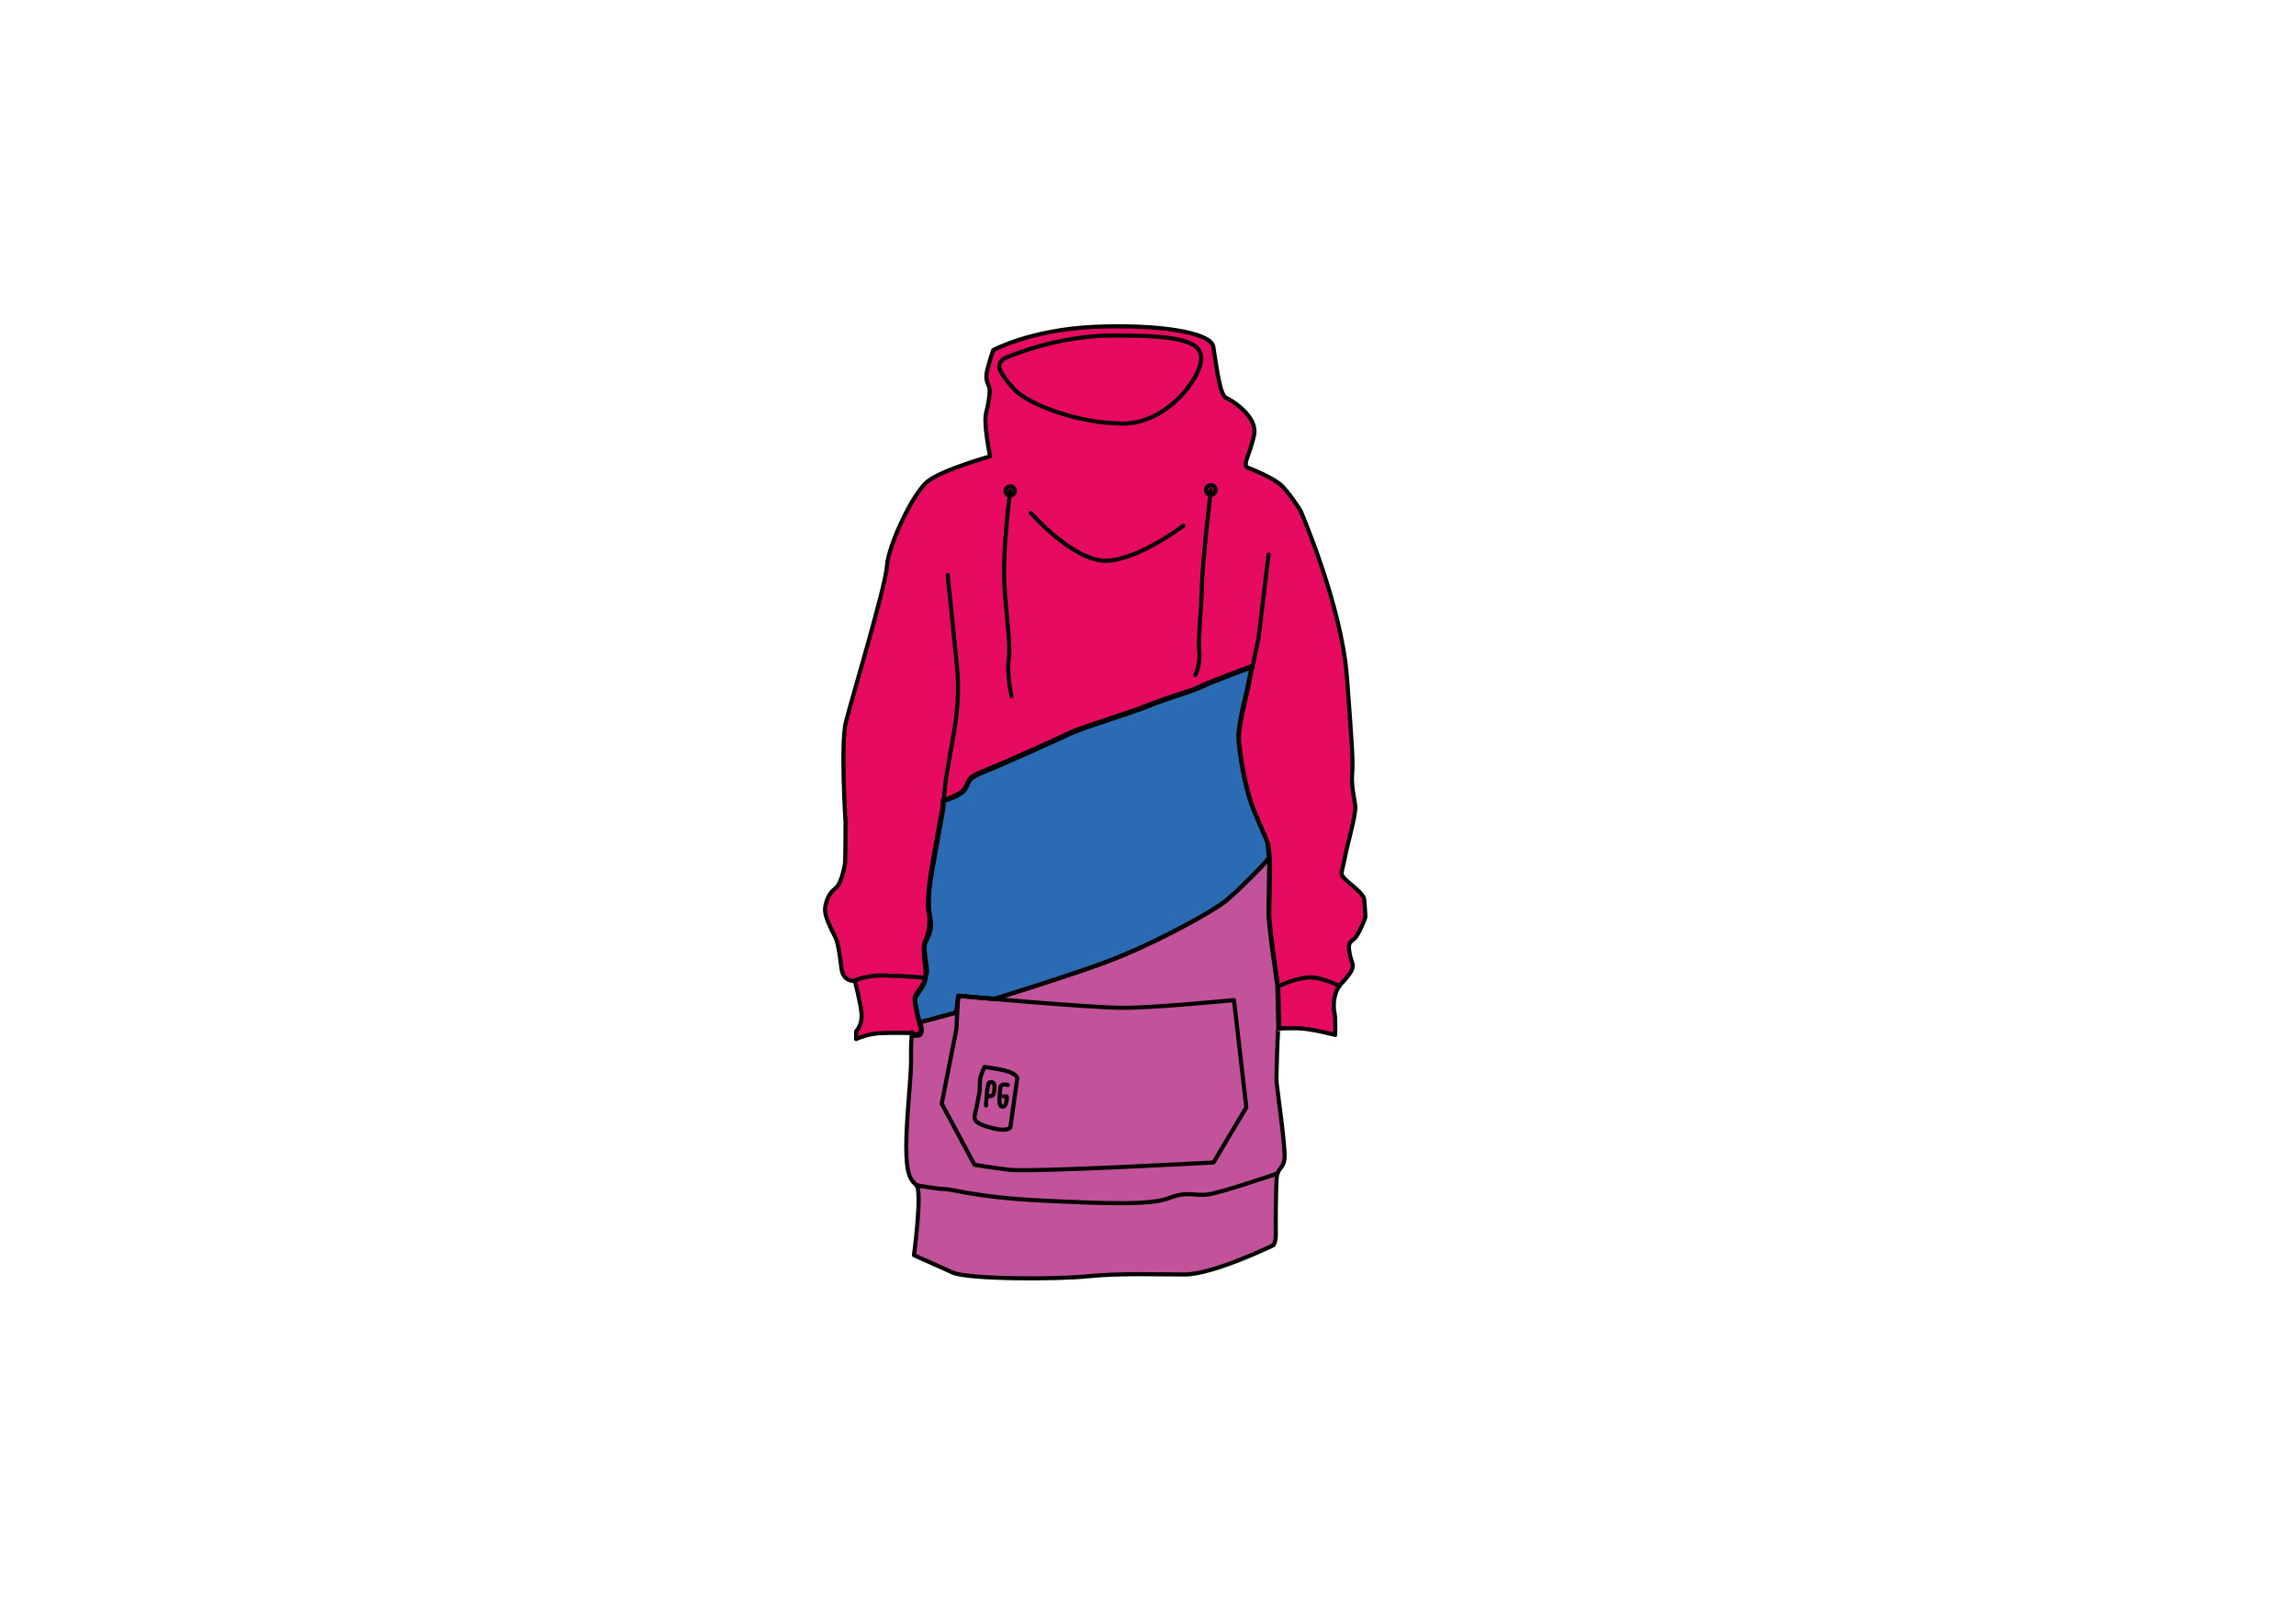
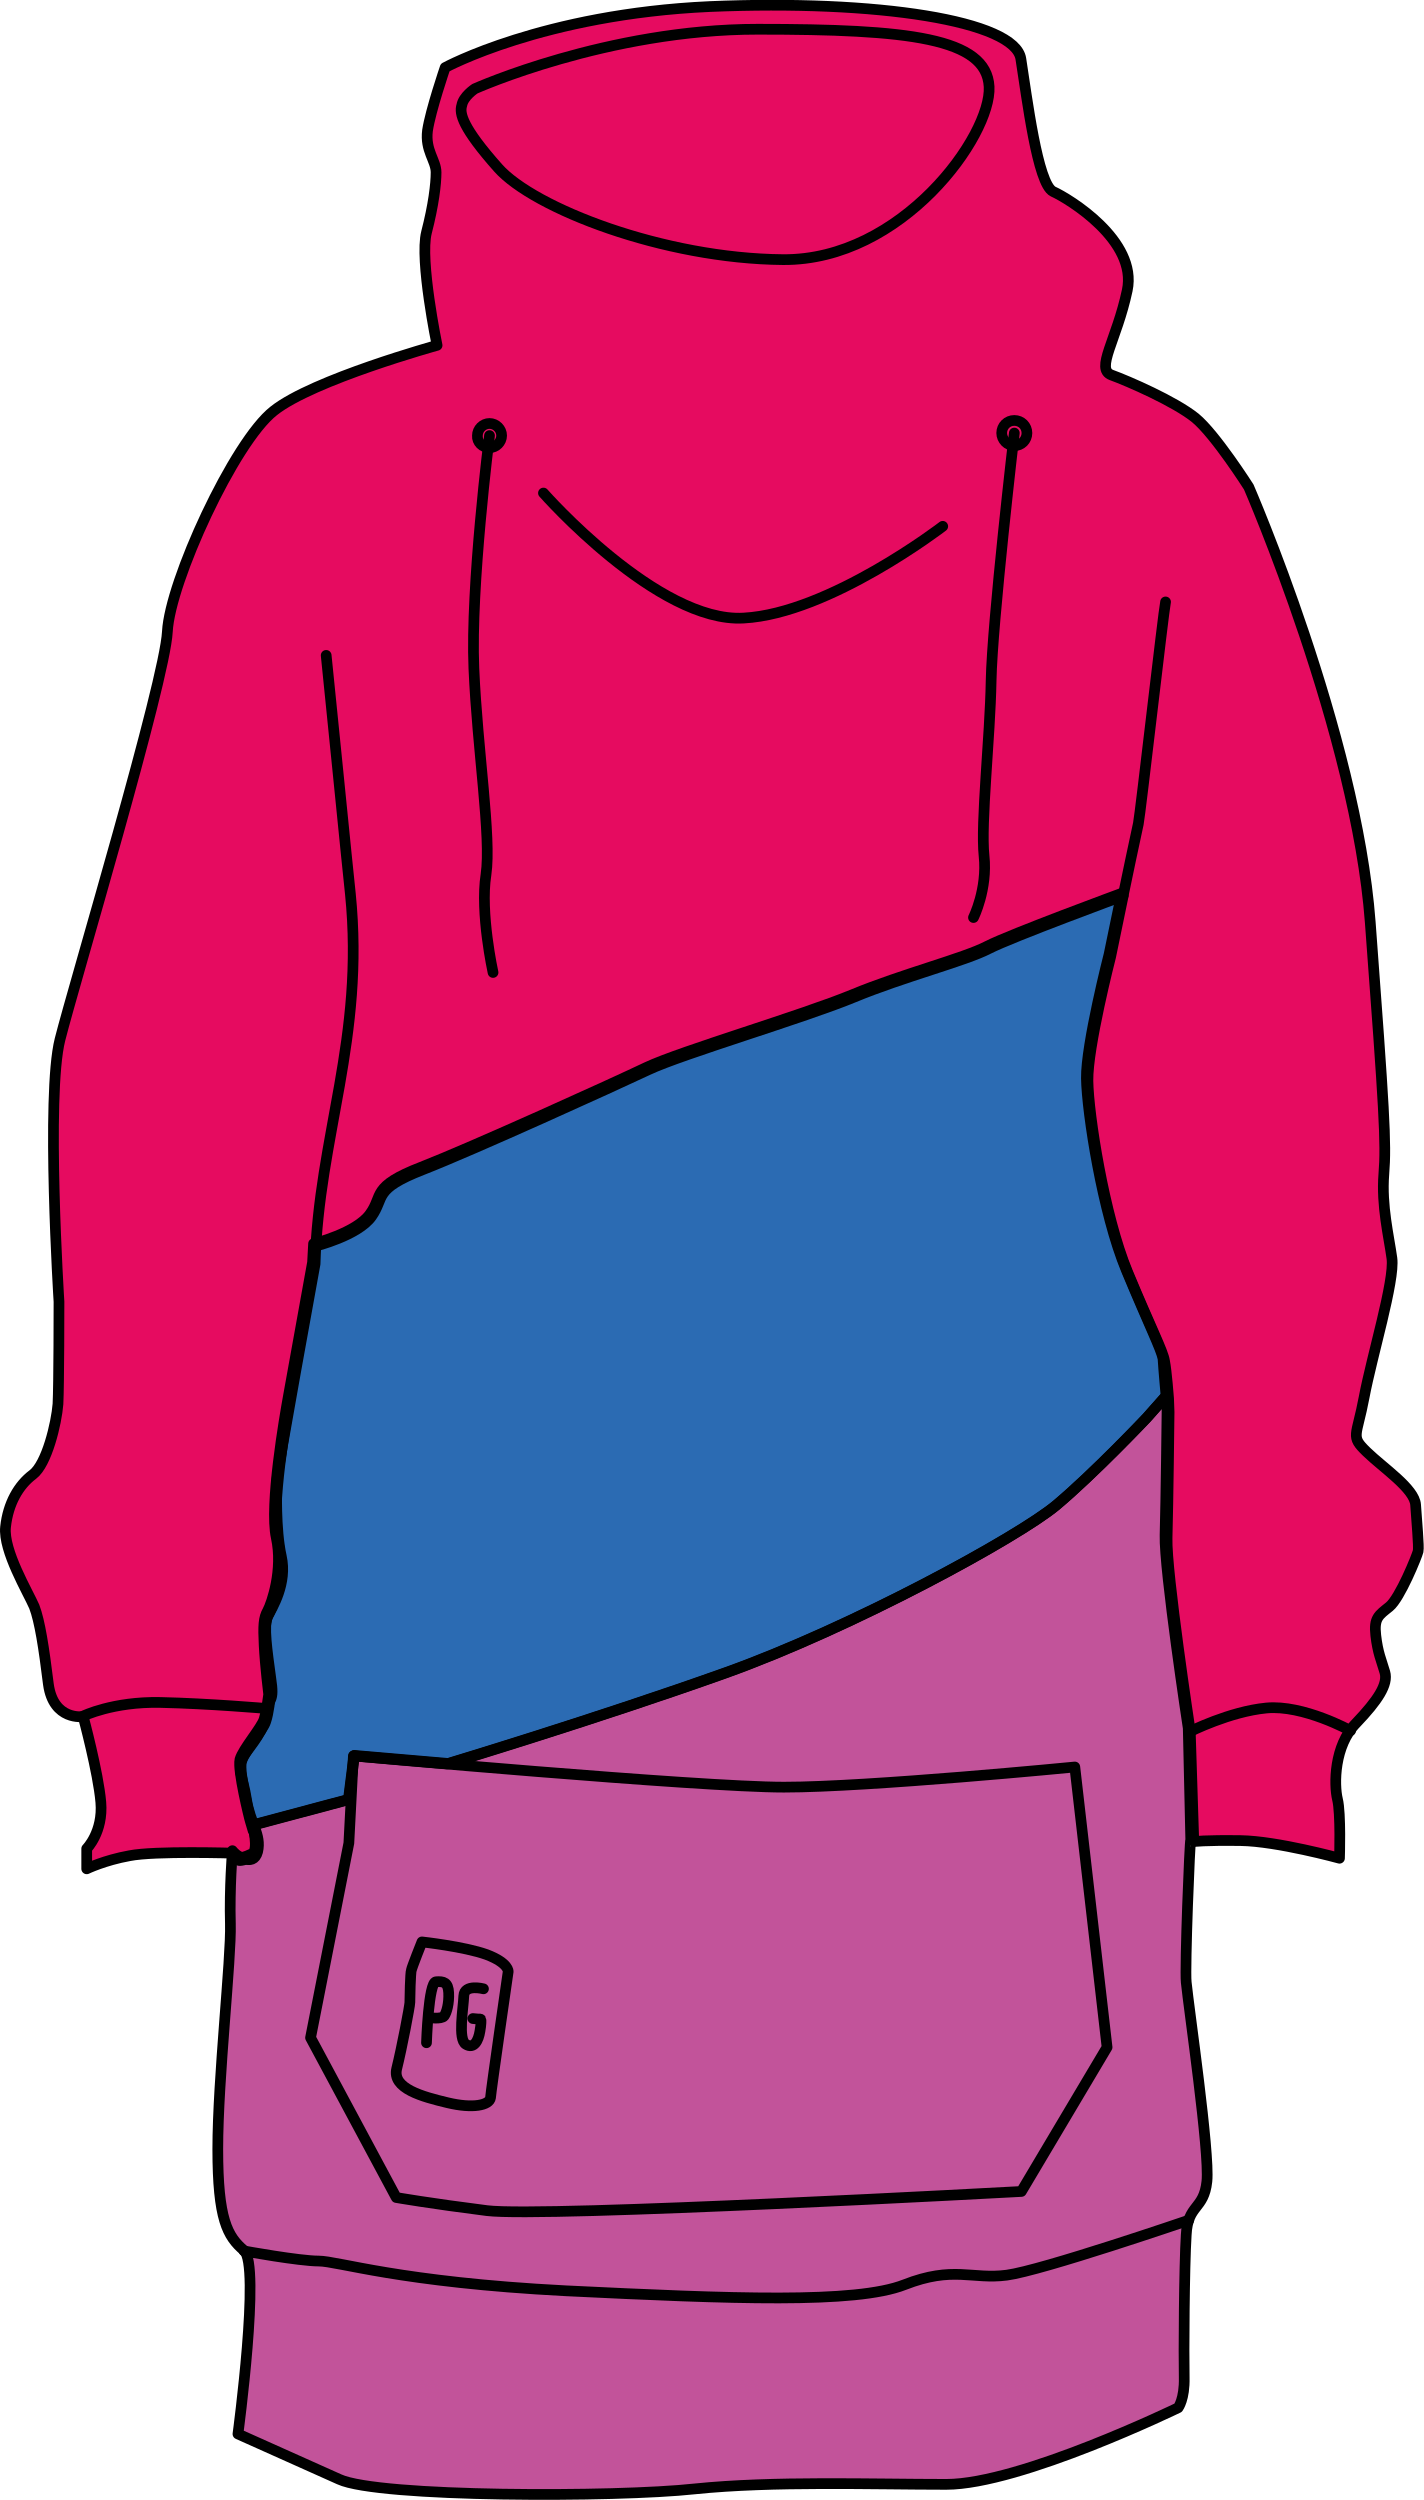
- <svg xmlns="http://www.w3.org/2000/svg" version="1.1" id="Слой_1" x="0px" y="0px" viewBox="0 0 1191 842" style="enable-background:new 0 0 1191 842;" xml:space="preserve">
+ <svg xmlns="http://www.w3.org/2000/svg" version="1.1" id="Слой_1" x="0px" y="0px" viewBox="0 0 282.4 495.9" style="enable-background:new 0 0 282.4 495.9;" xml:space="preserve">
  <style type="text/css">
	.st0{fill-rule:evenodd;clip-rule:evenodd;fill:#C2539A;}
	.st1{fill-rule:evenodd;clip-rule:evenodd;fill:#2B6BB3;}
	.st2{fill-rule:evenodd;clip-rule:evenodd;fill:#E60B60;}
	.st3{fill:none;stroke:#000000;stroke-width:2.126;stroke-linecap:round;stroke-linejoin:round;stroke-miterlimit:22.926;}
</style>
  <g id="bottom">
-     <path class="st0" d="M662.6,532.6c-0.2,0-1.2,25.6-0.9,28.3c0.5,5.1,4.7,33.8,4.1,39.5c-0.6,5.7-3.8,4.5-4.1,10.6   c-0.4,6.2-0.5,24-0.4,28.3s-1.2,6-1.2,6s-31.4,15.2-46.1,15.2c-14.7,0-34.3-0.7-49.9,0.9c-15.6,1.7-62.7,1.7-70.5-1.9   c-7.8-3.5-20.1-9-20.1-9s4.5-33.6,1.2-36.4c-3.3-2.8-5.2-6.2-5.2-20.1c0-14,2.7-37.7,2.5-44.7s0.4-14.5,0.4-14.5s0.8,1.2,1,1.4   s1.5-0.1,2.9-0.8s0.1-5.7,0.1-5.7l19.1-5.1l1.1-8.7l18.6,1.6c0,0,29.8-9,55-18s58.2-27,65.7-33.3s17.9-17.3,17.9-17.3l3.9-4.4   l0.1,2.7c0,0-0.2,18.3-0.4,25c-0.2,6.8,4.6,38.3,4.6,38.3L662.6,532.6z" />
+     <path class="st0" d="M235.7,364.4c-0.2,0-1.2,25.6-0.9,28.3c0.5,5.1,4.7,33.8,4.1,39.5c-0.6,5.7-3.8,4.5-4.1,10.6   c-0.4,6.2-0.5,24-0.4,28.3s-1.2,6-1.2,6s-31.4,15.2-46.1,15.2c-14.7,0-34.3-0.7-49.9,0.9c-15.6,1.7-62.7,1.7-70.5-1.9   c-7.8-3.5-20.1-9-20.1-9s4.5-33.6,1.2-36.4c-3.3-2.8-5.2-6.2-5.2-20.1c0-14,2.7-37.7,2.5-44.7s0.4-14.5,0.4-14.5s0.8,1.2,1,1.4   s1.5-0.1,2.9-0.8s0.1-5.7,0.1-5.7l19.1-5.1l1.1-8.7l18.6,1.6c0,0,29.8-9,55-18s58.2-27,65.7-33.3s17.9-17.3,17.9-17.3l3.9-4.4   l0.1,2.7c0,0-0.2,18.3-0.4,25c-0.2,6.8,4.6,38.3,4.6,38.3L235.7,364.4z" />
  </g>
  <g id="middle">
-     <path class="st1" d="M657.7,444.6l-3.9,4.4c0,0-10.4,11-17.9,17.3s-40.5,24.3-65.7,33.3s-55,18-55,18l-18.6-1.6l-1.1,8.7l-19.1,5.1   c0,0,0.1,0.4,0.2,1c-0.4-1.3-0.7-2.4-0.7-2.4s-2.4-9.5-1.9-11.7c0.6-2.1,4.3-6.3,4.8-8s0.9-4.9,0.9-4.9s-0.7-5.7-0.9-9.7   c-0.2-4-0.1-5.5,0.7-6.9c0.8-1.5,3.1-8.1,1.7-14.5s1.7-24.1,2.4-28c0.7-3.9,4.8-26.6,4.8-26.6l0.2-3.7c0,0,8.5-2.1,11.2-5.9   c2.7-3.7,0.1-5.4,10.2-9.3c10-3.9,38-16.6,44.7-19.8c6.8-3.2,30.9-10.3,40.8-14.4c9.9-4.1,22.1-7.2,26.7-9.6   c4.7-2.4,26.7-10.5,26.7-10.5l-2.5,12.1c0,0-4.6,17.9-4.5,24.6s3.2,26.7,7.9,38s6.9,15.6,7.3,17.6   C657.2,439.1,657.7,444.6,657.7,444.6z" />
+     <path class="st1" d="M230.8,276.4l-3.9,4.4c0,0-10.4,11-17.9,17.3s-40.5,24.3-65.7,33.3s-55,18-55,18l-18.6-1.6l-1.1,8.7l-19.1,5.1   c0,0,0.1,0.4,0.2,1c-0.4-1.3-0.7-2.4-0.7-2.4s-2.4-9.5-1.9-11.7c0.6-2.1,4.3-6.3,4.8-8s0.9-4.9,0.9-4.9s-0.7-5.7-0.9-9.7   c-0.2-4-0.1-5.5,0.7-6.9c0.8-1.5,3.1-8.1,1.7-14.5s1.7-24.1,2.4-28c0.7-3.9,4.8-26.6,4.8-26.6l0.2-3.7c0,0,8.5-2.1,11.2-5.9   c2.7-3.7,0.1-5.4,10.2-9.3c10-3.9,38-16.6,44.7-19.8c6.8-3.2,30.9-10.3,40.8-14.4c9.9-4.1,22.1-7.2,26.7-9.6   c4.7-2.4,26.7-10.5,26.7-10.5l-2.5,12.1c0,0-4.6,17.9-4.5,24.6s3.2,26.7,7.9,38s6.9,15.6,7.3,17.6   C230.3,270.9,230.8,276.4,230.8,276.4z" />
  </g>
  <g id="top">
-     <path class="st2" d="M472.9,535.3c0,0-15.8-0.5-20.8,0.5c-5,0.9-8.5,2.6-8.5,2.6v-4c0,0,3.3-3.3,2.8-9.2s-3.5-17-3.5-17   s-5.9,0.9-6.9-6.4c-0.9-7.3-1.7-12.5-2.8-15.4c-1.2-2.8-6.2-11.1-5.7-15.8c0.5-4.7,2.6-8.3,5.4-10.4s4.7-10.2,5-14   c0.2-3.8,0.2-20.3,0.2-20.3s-2.6-40.9,0.2-52c2.8-11.1,20.8-71,21.3-80.9s13.2-37.6,21.1-43.8c7.8-6.2,32.4-13,32.4-13   s-3.5-16.9-2.1-22.4c1.4-5.4,1.9-9.6,1.9-11.9c0-2.4-2.2-4.3-1.7-8.3c0.6-4,3.5-12.5,3.5-12.5s19.4-10.6,52.5-12.1   c33.1-1.4,60.6,2.8,61.7,10.4c1.2,7.6,3.3,24.8,6.4,26.3c3.1,1.4,16.8,9.7,14.7,19.6c-2.1,9.9-6.4,15.6-3.1,16.8   c3.3,1.2,12.5,5.2,16.6,8.5c4,3.3,10.6,13.7,10.6,13.7s21.3,49,24.1,86.3c2.8,37.4,3.2,43.8,2.7,50c-0.5,6.3,1,12.3,1.6,16.7   c0.6,4.4-4,19.5-5.5,27.5s-2.8,7.7,0.5,10.9c3.3,3.2,9.5,7.3,9.7,10.5s0.7,8.3,0.5,9.2c-0.2,0.9-3.6,9.3-5.7,11   c-2.1,1.7-3.1,2.2-2.7,5.7c0.4,3.5,1.1,4.9,1.8,7.3s-1.4,5.6-5.7,10.1c-4.4,4.5-4.4,12.2-3.7,15.1c0.7,2.8,0.4,11.7,0.4,11.7   s-12.4-3.4-19.6-3.5c-7.2-0.1-9.3,0.2-9.3,0.2l-0.7-21.9c0,0-4.8-31.6-4.6-38.3c0.2-6.8,0.4-25,0.4-25l-0.1-2.7   c0,0-0.4-5.4-0.8-7.4c-0.3-2-2.6-6.3-7.3-17.6c-4.7-11.3-7.8-31.3-7.9-38c-0.1-6.7,4.5-24.6,4.5-24.6l2.5-12.1   c0,0-22,8.1-26.7,10.5c-4.6,2.4-16.8,5.5-26.7,9.6s-34,11.2-40.8,14.4c-6.8,3.2-34.7,15.9-44.7,19.8s-7.5,5.5-10.2,9.3   s-11.2,5.9-11.2,5.9l-0.2,3.7c0,0-4.1,22.7-4.8,26.6c-0.7,3.9-3.8,21.6-2.4,28s-0.9,13-1.7,14.5c-0.8,1.5-0.9,2.9-0.7,6.9   c0.2,4,0.9,9.7,0.9,9.7s-0.3,3.2-0.9,4.9c-0.5,1.7-4.3,5.9-4.8,8c-0.6,2.1,1.9,11.7,1.9,11.7s0.4,1,0.7,2.4l0,0l0,0   c0.3,1.5,0.6,4.1-0.3,4.6c-1.3,0.7-2.7,1-2.9,0.8C473.8,536.5,472.9,535.3,472.9,535.3z" />
+     <path class="st2" d="M46,367.1c0,0-15.8-0.5-20.8,0.5c-5,0.9-8.5,2.6-8.5,2.6v-4c0,0,3.3-3.3,2.8-9.2S16,340,16,340   s-5.9,0.9-6.9-6.4c-0.9-7.3-1.7-12.5-2.8-15.4c-1.2-2.8-6.2-11.1-5.7-15.8c0.5-4.7,2.6-8.3,5.4-10.4s4.7-10.2,5-14   c0.2-3.8,0.2-20.3,0.2-20.3s-2.6-40.9,0.2-52c2.8-11.1,20.8-71,21.3-80.9S45.9,87.2,53.8,81c7.8-6.2,32.4-13,32.4-13   s-3.5-16.9-2.1-22.4C85.5,40.2,86,36,86,33.7c0-2.4-2.2-4.3-1.7-8.3c0.6-4,3.5-12.5,3.5-12.5s19.4-10.6,52.5-12.1   c33.1-1.4,60.6,2.8,61.7,10.4c1.2,7.6,3.3,24.8,6.4,26.3c3.1,1.4,16.8,9.7,14.7,19.6c-2.1,9.9-6.4,15.6-3.1,16.8   c3.3,1.2,12.5,5.2,16.6,8.5c4,3.3,10.6,13.7,10.6,13.7s21.3,49,24.1,86.3c2.8,37.4,3.2,43.8,2.7,50c-0.5,6.3,1,12.3,1.6,16.7   c0.6,4.4-4,19.5-5.5,27.5s-2.8,7.7,0.5,10.9c3.3,3.2,9.5,7.3,9.7,10.5s0.7,8.3,0.5,9.2c-0.2,0.9-3.6,9.3-5.7,11   c-2.1,1.7-3.1,2.2-2.7,5.7c0.4,3.5,1.1,4.9,1.8,7.3s-1.4,5.6-5.7,10.1c-4.4,4.5-4.4,12.2-3.7,15.1c0.7,2.8,0.4,11.7,0.4,11.7   s-12.4-3.4-19.6-3.5c-7.2-0.1-9.3,0.2-9.3,0.2l-0.7-21.9c0,0-4.8-31.6-4.6-38.3c0.2-6.8,0.4-25,0.4-25l-0.1-2.7   c0,0-0.4-5.4-0.8-7.4c-0.3-2-2.6-6.3-7.3-17.6c-4.7-11.3-7.8-31.3-7.9-38c-0.1-6.7,4.5-24.6,4.5-24.6l2.5-12.1   c0,0-22,8.1-26.7,10.5c-4.6,2.4-16.8,5.5-26.7,9.6s-34,11.2-40.8,14.4c-6.8,3.2-34.7,15.9-44.7,19.8s-7.5,5.5-10.2,9.3   S62,246.7,62,246.7l-0.2,3.7c0,0-4.1,22.7-4.8,26.6c-0.7,3.9-3.8,21.6-2.4,28s-0.9,13-1.7,14.5c-0.8,1.5-0.9,2.9-0.7,6.9   c0.2,4,0.9,9.7,0.9,9.7s-0.3,3.2-0.9,4.9c-0.5,1.7-4.3,5.9-4.8,8c-0.6,2.1,1.9,11.7,1.9,11.7s0.4,1,0.7,2.4l0,0l0,0   c0.3,1.5,0.6,4.1-0.3,4.6c-1.3,0.7-2.7,1-2.9,0.8C46.9,368.3,46,367.1,46,367.1z" />
  </g>
  <g id="Layer_3">
-     <path class="st3" d="M663.1,533.1c-0.2,0-1.2,25.6-0.9,28.3c0.5,5.1,4.7,33.8,4.1,39.5c-0.6,5.7-3.8,4.5-4.1,10.6   c-0.4,6.2-0.5,24-0.4,28.3s-1.2,6-1.2,6s-31.3,15.2-46,15.2s-34.3-0.7-49.9,0.9c-15.6,1.7-62.7,1.7-70.5-1.9   c-7.8-3.5-20.1-9-20.1-9s4.5-33.6,1.2-36.4c-3.3-2.8-5.2-6.2-5.2-20.1c0-14,2.7-37.7,2.5-44.7s0.4-14.5,0.4-14.5s0.8,1.2,1,1.4   s1.5-0.1,2.9-0.8s0.1-5.7,0.1-5.7l19.1-5.1l1.1-8.7l18.6,1.6c0,0,29.8-9,55-18s58.2-27,65.7-33.3s17.9-17.3,17.9-17.3l3.9-4.4   l0.1,2.7c0,0-0.2,18.3-0.4,25c-0.2,6.8,4.6,38.3,4.6,38.3L663.1,533.1z" />
-     <path class="st3" d="M662.7,608.6c0,0-29.2,10-36.1,10.9c-6.9,0.9-10.6-1.9-20.3,1.9c-9.7,3.8-34.3,2.8-67.2,1.2   c-32.9-1.7-45.2-5.9-49-5.9s-14.8-2-14.8-2" />
-     <path class="st3" d="M497,516.5c0,0,68.6,6.2,85.4,6.2c16.8,0,57.7-4,57.7-4l6.4,55.6l-17,28.6c0,0-94.9,5.2-106,3.8   s-18-2.6-18-2.6l-17-31.7l7.6-38.6L497,516.5z" />
-     <path class="st3" d="M510.6,553.4c0,0,8.3,0.9,12.8,2.5c4.5,1.7,4.3,3.4,4.3,3.4s-3.4,23.5-3.5,25c-0.2,1.5-3.5,2.2-8.5,1   s-11.1-2.8-10.1-6.8s2.6-12.4,2.6-13.1c0-0.8,0.1-5.9,0.3-6.4C508.6,558.4,510.6,553.4,510.6,553.4z" />
-     <path class="st3" d="M511.5,573.4c0,0,0.4-12.1,1.9-12.1c1.5-0.1,2.4,0.1,2.5,2.2c0.1,2.1-0.4,3.9-0.9,4.6   c-0.5,0.7-3.2,0.3-3.2,0.3" />
-     <path class="st3" d="M522.8,562.7c0,0-3.8-1-3.9,1.4c-0.1,2.5-1.2,8.6,0.4,9.6c1.6,1,2.5-0.7,2.8-2.6c0.1-0.7,0.2-1.2,0.2-1.6   c0-0.9,0.1-0.8-0.5-0.8l-1.1-0.1" />
+     <path class="st3" d="M236.2,364.9c-0.2,0-1.2,25.6-0.9,28.3c0.5,5.1,4.7,33.8,4.1,39.5c-0.6,5.7-3.8,4.5-4.1,10.6   c-0.4,6.2-0.5,24-0.4,28.3s-1.2,6-1.2,6s-31.3,15.2-46,15.2s-34.3-0.7-49.9,0.9c-15.6,1.7-62.7,1.7-70.5-1.9   c-7.8-3.5-20.1-9-20.1-9s4.5-33.6,1.2-36.4c-3.3-2.8-5.2-6.2-5.2-20.1c0-14,2.7-37.7,2.5-44.7s0.4-14.5,0.4-14.5s0.8,1.2,1,1.4   s1.5-0.1,2.9-0.8s0.1-5.7,0.1-5.7l19.1-5.1l1.1-8.7l18.6,1.6c0,0,29.8-9,55-18s58.2-27,65.7-33.3s17.9-17.3,17.9-17.3l3.9-4.4   l0.1,2.7c0,0-0.2,18.3-0.4,25c-0.2,6.8,4.6,38.3,4.6,38.3L236.2,364.9z" />
+     <path class="st3" d="M235.8,440.4c0,0-29.2,10-36.1,10.9c-6.9,0.9-10.6-1.9-20.3,1.9c-9.7,3.8-34.3,2.8-67.2,1.2   c-32.9-1.7-45.2-5.9-49-5.9c-3.8,0-14.8-2-14.8-2" />
+     <path class="st3" d="M70.1,348.3c0,0,68.6,6.2,85.4,6.2c16.8,0,57.7-4,57.7-4l6.4,55.6l-17,28.6c0,0-94.9,5.2-106,3.8   s-18-2.6-18-2.6l-17-31.7l7.6-38.6L70.1,348.3z" />
+     <path class="st3" d="M83.7,385.2c0,0,8.3,0.9,12.8,2.5c4.5,1.7,4.3,3.4,4.3,3.4s-3.4,23.5-3.5,25c-0.2,1.5-3.5,2.2-8.5,1   s-11.1-2.8-10.1-6.8s2.6-12.4,2.6-13.1c0-0.8,0.1-5.9,0.3-6.4C81.7,390.2,83.7,385.2,83.7,385.2z" />
+     <path class="st3" d="M84.6,405.2c0,0,0.4-12.1,1.9-12.1c1.5-0.1,2.4,0.1,2.5,2.2c0.1,2.1-0.4,3.9-0.9,4.6c-0.5,0.7-3.2,0.3-3.2,0.3   " />
+     <path class="st3" d="M95.9,394.5c0,0-3.8-1-3.9,1.4c-0.1,2.5-1.2,8.6,0.4,9.6c1.6,1,2.5-0.7,2.8-2.6c0.1-0.7,0.2-1.2,0.2-1.6   c0-0.9,0.1-0.8-0.5-0.8l-1.1-0.1" />
  </g>
  <g id="Layer_2">
-     <path class="st3" d="M658.2,445.1l-3.9,4.4c0,0-10.4,11-17.9,17.3s-40.5,24.3-65.7,33.3s-55,18-55,18l-18.6-1.6l-1.1,8.7l-19.1,5.1   c0,0,0.1,0.4,0.2,1c-0.4-1.3-0.7-2.4-0.7-2.4s-2.4-9.5-1.9-11.7c0.6-2.1,4.3-6.3,4.8-8s0.9-4.9,0.9-4.9s-0.7-5.7-0.9-9.7   c-0.2-4-0.1-5.5,0.7-6.9c0.8-1.5,3.1-8.1,1.7-14.5s1.7-24.1,2.4-28c0.7-3.9,4.8-26.6,4.8-26.6l0.2-3.7c0,0,8.5-2.1,11.2-5.9   c2.7-3.7,0.1-5.4,10.2-9.3c10-3.9,38-16.6,44.7-19.8c6.8-3.2,30.9-10.3,40.8-14.4c9.9-4.1,22.1-7.2,26.7-9.6   c4.7-2.4,26.7-10.5,26.7-10.5l-2.5,12.1c0,0-4.6,17.9-4.5,24.6s3.2,26.7,7.9,38s6.9,15.6,7.3,17.6   C657.7,439.6,658.2,445.1,658.2,445.1z" />
+     <path class="st3" d="M231.3,276.9l-3.9,4.4c0,0-10.4,11-17.9,17.3s-40.5,24.3-65.7,33.3s-55,18-55,18l-18.6-1.6l-1.1,8.7L50,362.1   c0,0,0.1,0.4,0.2,1c-0.4-1.3-0.7-2.4-0.7-2.4s-2.4-9.5-1.9-11.7c0.6-2.1,4.3-6.3,4.8-8s0.9-4.9,0.9-4.9s-0.7-5.7-0.9-9.7   c-0.2-4-0.1-5.5,0.7-6.9c0.8-1.5,3.1-8.1,1.7-14.5s1.7-24.1,2.4-28c0.7-3.9,4.8-26.6,4.8-26.6l0.2-3.7c0,0,8.5-2.1,11.2-5.9   c2.7-3.7,0.1-5.4,10.2-9.3c10-3.9,38-16.6,44.7-19.8c6.8-3.2,30.9-10.3,40.8-14.4c9.9-4.1,22.1-7.2,26.7-9.6   c4.7-2.4,26.7-10.5,26.7-10.5l-2.5,12.1c0,0-4.6,17.9-4.5,24.6s3.2,26.7,7.9,38s6.9,15.6,7.3,17.6   C230.8,271.4,231.3,276.9,231.3,276.9z" />
  </g>
  <g id="Layer_1">
-     <path class="st3" d="M473.4,535.8c0,0-15.8-0.5-20.8,0.5c-5,0.9-8.5,2.6-8.5,2.6v-4c0,0,3.3-3.3,2.8-9.2s-3.5-17-3.5-17   s-5.9,0.9-6.9-6.4c-0.9-7.3-1.7-12.5-2.8-15.4c-1.2-2.8-6.2-11.1-5.7-15.8c0.5-4.7,2.6-8.3,5.4-10.4s4.7-10.2,5-14   c0.2-3.8,0.2-20.3,0.2-20.3s-2.6-40.9,0.2-52c2.8-11.1,20.8-71,21.3-80.9s13.2-37.6,21.1-43.8c7.8-6.2,32.4-13,32.4-13   s-3.5-16.9-2.1-22.4c1.4-5.4,1.9-9.6,1.9-11.9c0-2.4-2.2-4.3-1.7-8.3c0.6-4,3.5-12.5,3.5-12.5s19.4-10.6,52.5-12.1   c33.1-1.4,60.6,2.8,61.7,10.4c1.2,7.6,3.3,24.8,6.4,26.3c3.1,1.4,16.8,9.7,14.7,19.6c-2.1,9.9-6.4,15.6-3.1,16.8   c3.3,1.2,12.5,5.2,16.6,8.5c4,3.3,10.6,13.7,10.6,13.7s21.3,49,24.1,86.3c2.8,37.4,3.2,43.8,2.7,50c-0.5,6.3,1,12.3,1.6,16.7   c0.6,4.4-4,19.5-5.5,27.5s-2.8,7.7,0.5,10.9c3.3,3.2,9.5,7.3,9.7,10.5s0.7,8.3,0.5,9.2c-0.2,0.9-3.6,9.3-5.7,11   c-2.1,1.7-3.1,2.2-2.7,5.7c0.4,3.5,1.1,4.9,1.8,7.3s-1.4,5.6-5.7,10.1c-4.4,4.5-4.4,12.2-3.7,15.1c0.7,2.8,0.4,11.7,0.4,11.7   s-12.4-3.4-19.6-3.5c-7.2-0.1-9.3,0.2-9.3,0.2l-0.7-21.9c0,0-4.8-31.6-4.6-38.3c0.2-6.8,0.4-25,0.4-25l-0.1-2.7   c0,0-0.4-5.4-0.8-7.4c-0.3-2-2.6-6.3-7.3-17.6c-4.7-11.3-7.8-31.3-7.9-38c-0.1-6.7,4.5-24.6,4.5-24.6l2.5-12.1   c0,0-22,8.1-26.7,10.5c-4.6,2.4-16.8,5.5-26.7,9.6s-34,11.2-40.8,14.4c-6.8,3.2-34.7,15.9-44.7,19.8s-7.5,5.5-10.2,9.3   s-11.2,5.9-11.2,5.9l-0.2,3.7c0,0-4.1,22.7-4.8,26.6c-0.7,3.9-3.8,21.6-2.4,28s-0.9,13-1.7,14.5c-0.8,1.5-0.9,2.9-0.7,6.9   c0.2,4,0.9,9.7,0.9,9.7s-0.3,3.2-0.9,4.9c-0.5,1.7-4.3,5.9-4.8,8c-0.6,2.1,1.9,11.7,1.9,11.7s0.4,1,0.7,2.4l0,0l0,0   c0.3,1.5,0.6,4.1-0.3,4.6c-1.3,0.7-2.7,1-2.9,0.8C474.3,537,473.4,535.8,473.4,535.8z" />
-     <path class="st3" d="M473.4,535.8c0,0,3.7,3.1,4.6-0.3c0.8-3.4-1.5-5.7-2.2-10.3s-2.1-6.3-0.5-8.8c1.7-2.5,3.9-4.7,4.4-8.3   c0.5-3.5,1.7-1.9,0.9-7.1c-0.7-5.2-1.5-10.5-0.6-12.2s3.9-6.5,2.7-11.9s-0.9-13.5-0.9-14.9s7.6-43.1,7.6-43.1   c0.7-25.3,9.9-44.7,7-73.4c-0.2-1.5-4.6-45.7-4.8-47.3" />
-     <path class="st3" d="M521.1,185.8c0,0,26.3-11.8,56.1-11.8s45.4,1.7,45.9,11.4s-17.3,34.5-40.9,34.3c-23.7-0.2-49.4-10.2-56.5-18.2   s-7.7-10.8-7.2-12.4C518.8,187.3,521.1,185.8,521.1,185.8z" />
-     <path class="st3" d="M534.7,266c0,0,22.7,25.8,39.7,24.8c17-0.9,39.5-18.2,39.5-18.2" />
-     <path class="st3" d="M649.7,345.8c1-4.8,2-9.6,3-14.2c0.4-1.9,5-42.2,5.4-44" />
-     <path class="st3" d="M443.4,508.6c0,0,5.9-2.9,15.3-2.7c9.5,0.2,21.1,1.2,21.1,1.2" />
-     <path class="st3" d="M694.8,511.5c0,0-9.4-5.2-16.7-4.5s-15.2,4.7-15.2,4.7" />
-     <path class="st3" d="M524,257c1.3,0,2.4-1.1,2.4-2.4c0-1.3-1.1-2.4-2.4-2.4s-2.4,1.1-2.4,2.4C521.5,255.9,522.6,257,524,257z" />
-     <path class="st3" d="M628.1,256.6c1.4,0,2.5-1.1,2.5-2.5s-1.1-2.5-2.5-2.5s-2.5,1.1-2.5,2.5C625.6,255.4,626.7,256.6,628.1,256.6z" />
-     <path class="st3" d="M524,254.6c0,0-3.8,29.9-3.1,46.2c0.7,16.3,3.5,33.4,2.4,40.9c-1.2,7.6,1.4,19.4,1.4,19.4" />
-     <path class="st3" d="M628.1,254.1c0,0-4.4,37.7-4.6,49.1c-0.2,11.4-2.1,28.2-1.4,34.8s-2.1,12.2-2.1,12.2" />
+     <path class="st3" d="M46.5,367.6c0,0-15.8-0.5-20.8,0.5c-5,0.9-8.5,2.6-8.5,2.6v-4c0,0,3.3-3.3,2.8-9.2s-3.5-17-3.5-17   s-5.9,0.9-6.9-6.4c-0.9-7.3-1.7-12.5-2.8-15.4c-1.2-2.8-6.2-11.1-5.7-15.8c0.5-4.7,2.6-8.3,5.4-10.4s4.7-10.2,5-14   c0.2-3.8,0.2-20.3,0.2-20.3s-2.6-40.9,0.2-52c2.8-11.1,20.8-71,21.3-80.9s13.2-37.6,21.1-43.8c7.8-6.2,32.4-13,32.4-13   s-3.5-16.9-2.1-22.4c1.4-5.4,1.9-9.6,1.9-11.9c0-2.4-2.2-4.3-1.7-8.3c0.6-4,3.5-12.5,3.5-12.5s19.4-10.6,52.5-12.1   c33.1-1.4,60.6,2.8,61.7,10.4c1.2,7.6,3.3,24.8,6.4,26.3c3.1,1.4,16.8,9.7,14.7,19.6c-2.1,9.9-6.4,15.6-3.1,16.8   c3.3,1.2,12.5,5.2,16.6,8.5c4,3.3,10.6,13.7,10.6,13.7s21.3,49,24.1,86.3c2.8,37.4,3.2,43.8,2.7,50c-0.5,6.3,1,12.3,1.6,16.7   c0.6,4.4-4,19.5-5.5,27.5s-2.8,7.7,0.5,10.9c3.3,3.2,9.5,7.3,9.7,10.5s0.7,8.3,0.5,9.2c-0.2,0.9-3.6,9.3-5.7,11   c-2.1,1.7-3.1,2.2-2.7,5.7c0.4,3.5,1.1,4.9,1.8,7.3s-1.4,5.6-5.7,10.1c-4.4,4.5-4.4,12.2-3.7,15.1c0.7,2.8,0.4,11.7,0.4,11.7   s-12.4-3.4-19.6-3.5c-7.2-0.1-9.3,0.2-9.3,0.2l-0.7-21.9c0,0-4.8-31.6-4.6-38.3c0.2-6.8,0.4-25,0.4-25l-0.1-2.7   c0,0-0.4-5.4-0.8-7.4c-0.3-2-2.6-6.3-7.3-17.6c-4.7-11.3-7.8-31.3-7.9-38c-0.1-6.7,4.5-24.6,4.5-24.6l2.5-12.1   c0,0-22,8.1-26.7,10.5c-4.6,2.4-16.8,5.5-26.7,9.6s-34,11.2-40.8,14.4c-6.8,3.2-34.7,15.9-44.7,19.8s-7.5,5.5-10.2,9.3   s-11.2,5.9-11.2,5.9l-0.2,3.7c0,0-4.1,22.7-4.8,26.6c-0.7,3.9-3.8,21.6-2.4,28s-0.9,13-1.7,14.5c-0.8,1.5-0.9,2.9-0.7,6.9   c0.2,4,0.9,9.7,0.9,9.7s-0.3,3.2-0.9,4.9c-0.5,1.7-4.3,5.9-4.8,8c-0.6,2.1,1.9,11.7,1.9,11.7s0.4,1,0.7,2.4l0,0l0,0   c0.3,1.5,0.6,4.1-0.3,4.6c-1.3,0.7-2.7,1-2.9,0.8C47.4,368.8,46.5,367.6,46.5,367.6z" />
+     <path class="st3" d="M46.5,367.6c0,0,3.7,3.1,4.6-0.3c0.8-3.4-1.5-5.7-2.2-10.3s-2.1-6.3-0.5-8.8c1.7-2.5,3.9-4.7,4.4-8.3   c0.5-3.5,1.7-1.9,0.9-7.1c-0.7-5.2-1.5-10.5-0.6-12.2s3.9-6.5,2.7-11.9s-0.9-13.5-0.9-14.9s7.6-43.1,7.6-43.1   c0.7-25.3,9.9-44.7,7-73.4c-0.2-1.5-4.6-45.7-4.8-47.3" />
+     <path class="st3" d="M94.2,17.6c0,0,26.3-11.8,56.1-11.8s45.4,1.7,45.9,11.4s-17.3,34.5-40.9,34.3c-23.7-0.2-49.4-10.2-56.5-18.2   s-7.7-10.8-7.2-12.4C91.9,19.1,94.2,17.6,94.2,17.6z" />
+     <path class="st3" d="M107.8,97.8c0,0,22.7,25.8,39.7,24.8c17-0.9,39.5-18.2,39.5-18.2" />
+     <path class="st3" d="M222.8,177.6c1-4.8,2-9.6,3-14.2c0.4-1.9,5-42.2,5.4-44" />
+     <path class="st3" d="M16.5,340.4c0,0,5.9-2.9,15.3-2.7c9.5,0.2,21.1,1.2,21.1,1.2" />
+     <path class="st3" d="M267.9,343.3c0,0-9.4-5.2-16.7-4.5s-15.2,4.7-15.2,4.7" />
+     <path class="st3" d="M97.1,88.8c1.3,0,2.4-1.1,2.4-2.4c0-1.3-1.1-2.4-2.4-2.4s-2.4,1.1-2.4,2.4C94.6,87.7,95.7,88.8,97.1,88.8z" />
+     <path class="st3" d="M201.2,88.4c1.4,0,2.5-1.1,2.5-2.5s-1.1-2.5-2.5-2.5s-2.5,1.1-2.5,2.5C198.7,87.2,199.8,88.4,201.2,88.4z" />
+     <path class="st3" d="M97.1,86.4c0,0-3.8,29.9-3.1,46.2c0.7,16.3,3.5,33.4,2.4,40.9c-1.2,7.6,1.4,19.4,1.4,19.4" />
+     <path class="st3" d="M201.2,85.9c0,0-4.4,37.7-4.6,49.1c-0.2,11.4-2.1,28.2-1.4,34.8s-2.1,12.2-2.1,12.2" />
  </g>
</svg>
